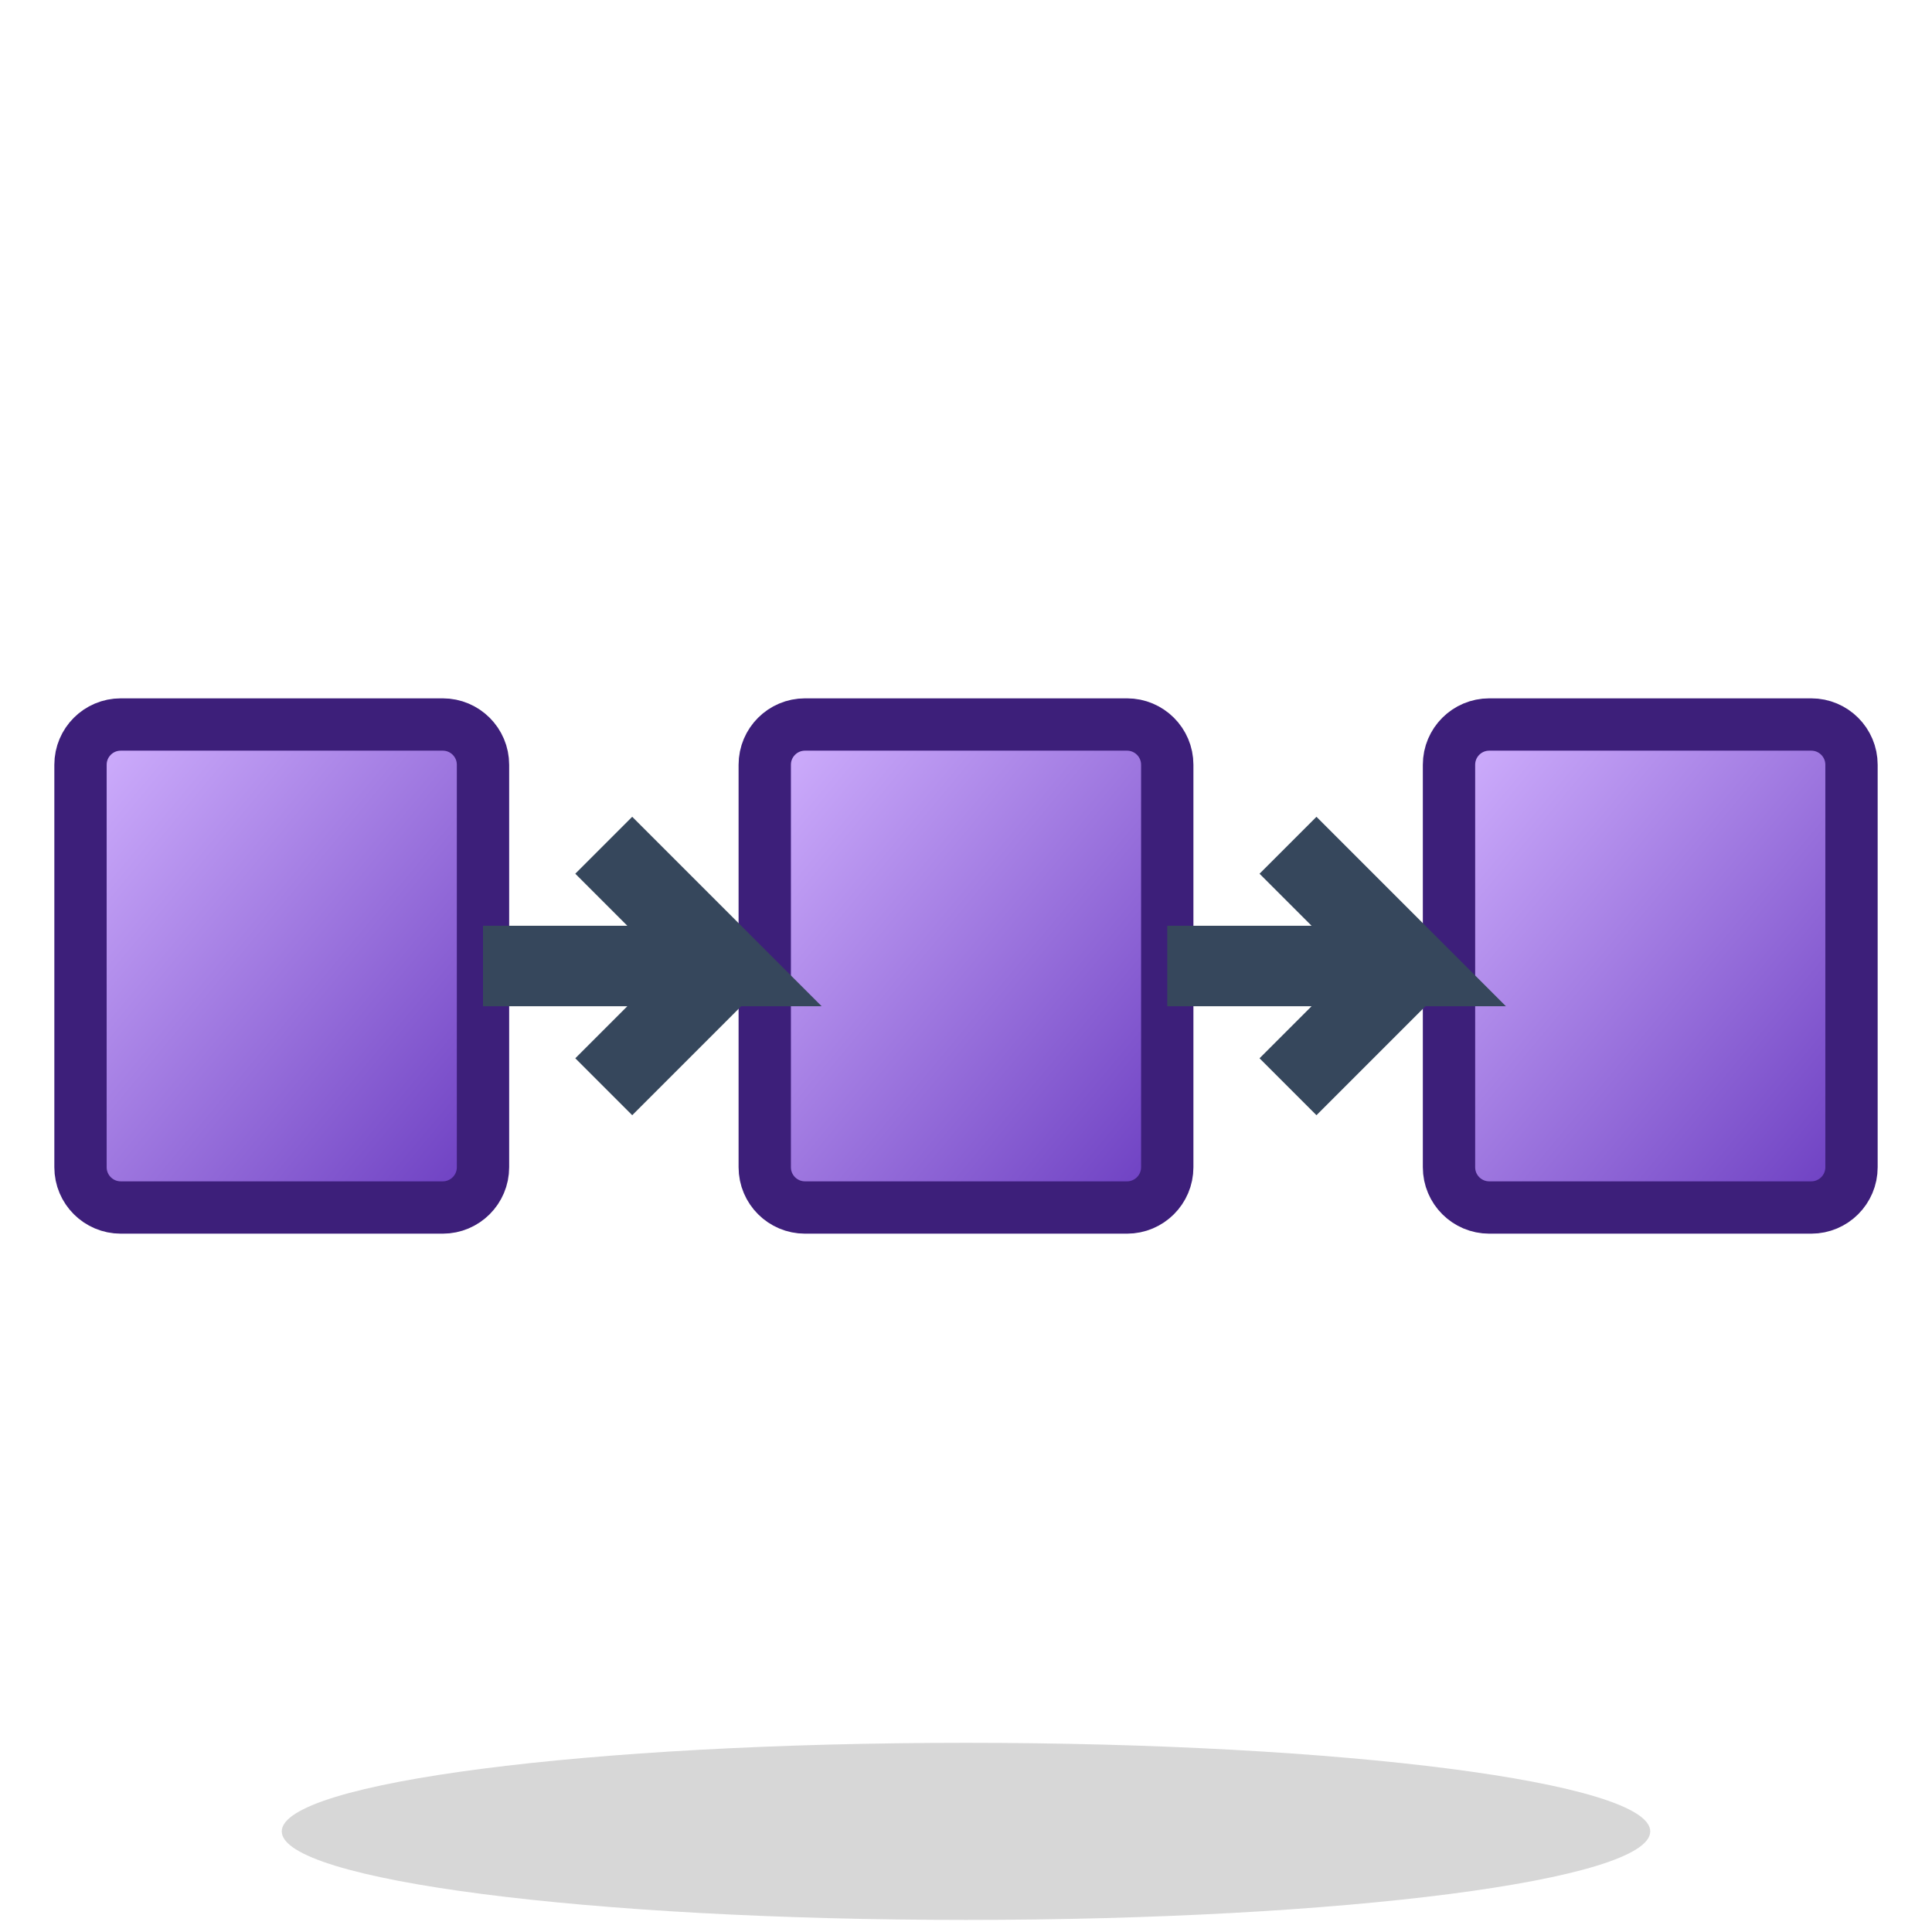
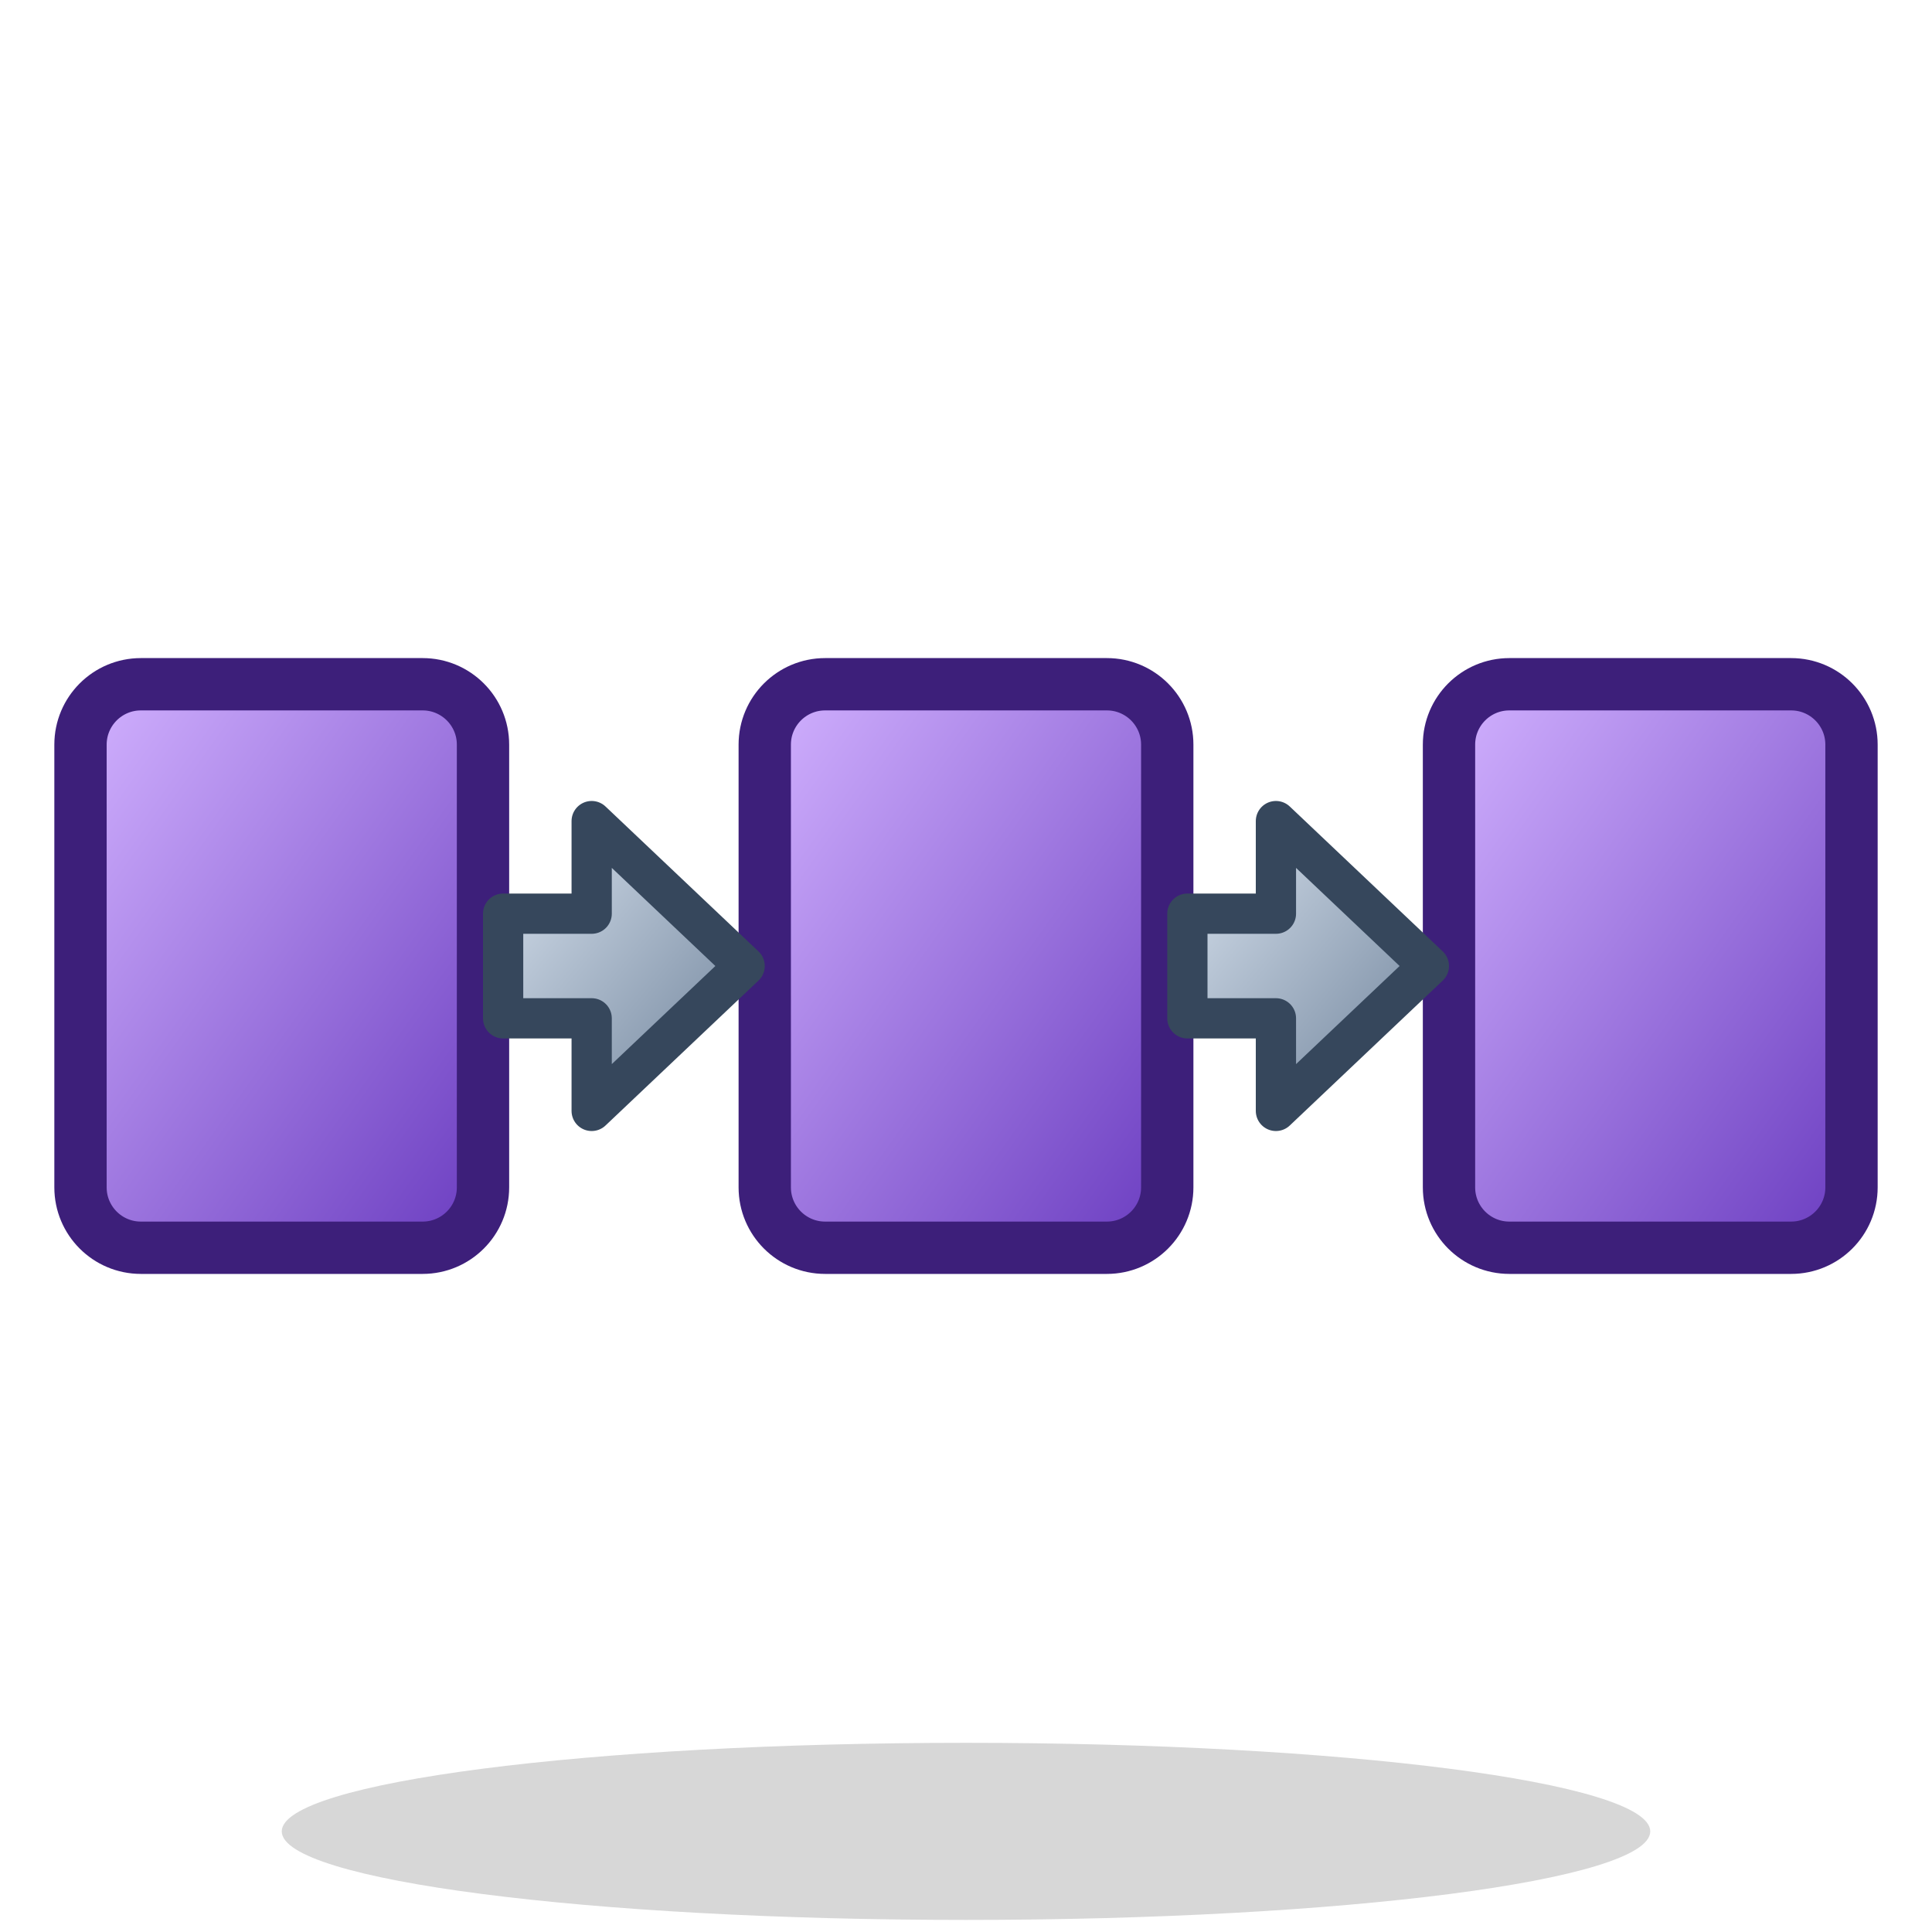
<svg xmlns="http://www.w3.org/2000/svg" viewBox="0 0 48 48" width="48" height="48" class="xp-ic" aria-hidden="true">
  <defs>
    <linearGradient id="i63g1" x1="0" y1="0" x2="1" y2="1">
      <stop offset="0" stop-color="#d2b2ff" />
      <stop offset="1" stop-color="#6a3cc0" />
    </linearGradient>
    <linearGradient id="i63g2" x1="0" y1="0" x2="1" y2="1">
      <stop offset="0" stop-color="#d2b2ff" />
      <stop offset="1" stop-color="#6a3cc0" />
    </linearGradient>
    <linearGradient id="i63g3" x1="0" y1="0" x2="1" y2="1">
      <stop offset="0" stop-color="#d2b2ff" />
      <stop offset="1" stop-color="#6a3cc0" />
    </linearGradient>
+     <linearGradient id="i63g4" x1="0" y1="0" x2="1" y2="1">
+       <stop offset="0" stop-color="#d9e3ef" />
+       <stop offset="1" stop-color="#6d8199" />
+     </linearGradient>
+     <linearGradient id="i63g5" x1="0" y1="0" x2="1" y2="1">
+       <stop offset="0" stop-color="#d9e3ef" />
+       <stop offset="1" stop-color="#6d8199" />
+     </linearGradient>
  </defs>
  <ellipse cx="24" cy="45.5" rx="17" ry="2.2" fill="#000" opacity=".16" />
-   <rect x="2" y="18" width="10" height="12" rx="1" fill="url(#i63g1)" stroke="#3d1f7a" stroke-width="1.3" />
-   <rect x="19" y="18" width="10" height="12" rx="1" fill="url(#i63g2)" stroke="#3d1f7a" stroke-width="1.3" />
-   <rect x="36" y="18" width="10" height="12" rx="1" fill="url(#i63g3)" stroke="#3d1f7a" stroke-width="1.3" />
-   <path d="M12 24h6l-3-3M18 24l-3 3" fill="none" stroke="#36475c" stroke-width="2" />
-   <path d="M29 24h6l-3-3M35 24l-3 3" fill="none" stroke="#36475c" stroke-width="2" />
+   <rect x="2" y="17" width="10" height="14" rx="1.5" fill="url(#i63g1)" stroke="#3d1f7a" stroke-width="1.3" />
+   <rect x="19" y="17" width="10" height="14" rx="1.5" fill="url(#i63g2)" stroke="#3d1f7a" stroke-width="1.3" />
+   <rect x="36" y="17" width="10" height="14" rx="1.5" fill="url(#i63g3)" stroke="#3d1f7a" stroke-width="1.3" />
+   <polygon points="12.50,25.30 14.70,25.30 14.70,27.60 18.50,24.00 14.70,20.40 14.70,22.70 12.50,22.70" fill="url(#i63g4)" stroke="#36475c" stroke-width="1" stroke-linejoin="round" />
+   <polygon points="29.50,25.30 31.70,25.30 31.70,27.60 35.50,24.00 31.70,20.40 31.70,22.70 29.50,22.70" fill="url(#i63g5)" stroke="#36475c" stroke-width="1" stroke-linejoin="round" />
</svg>
